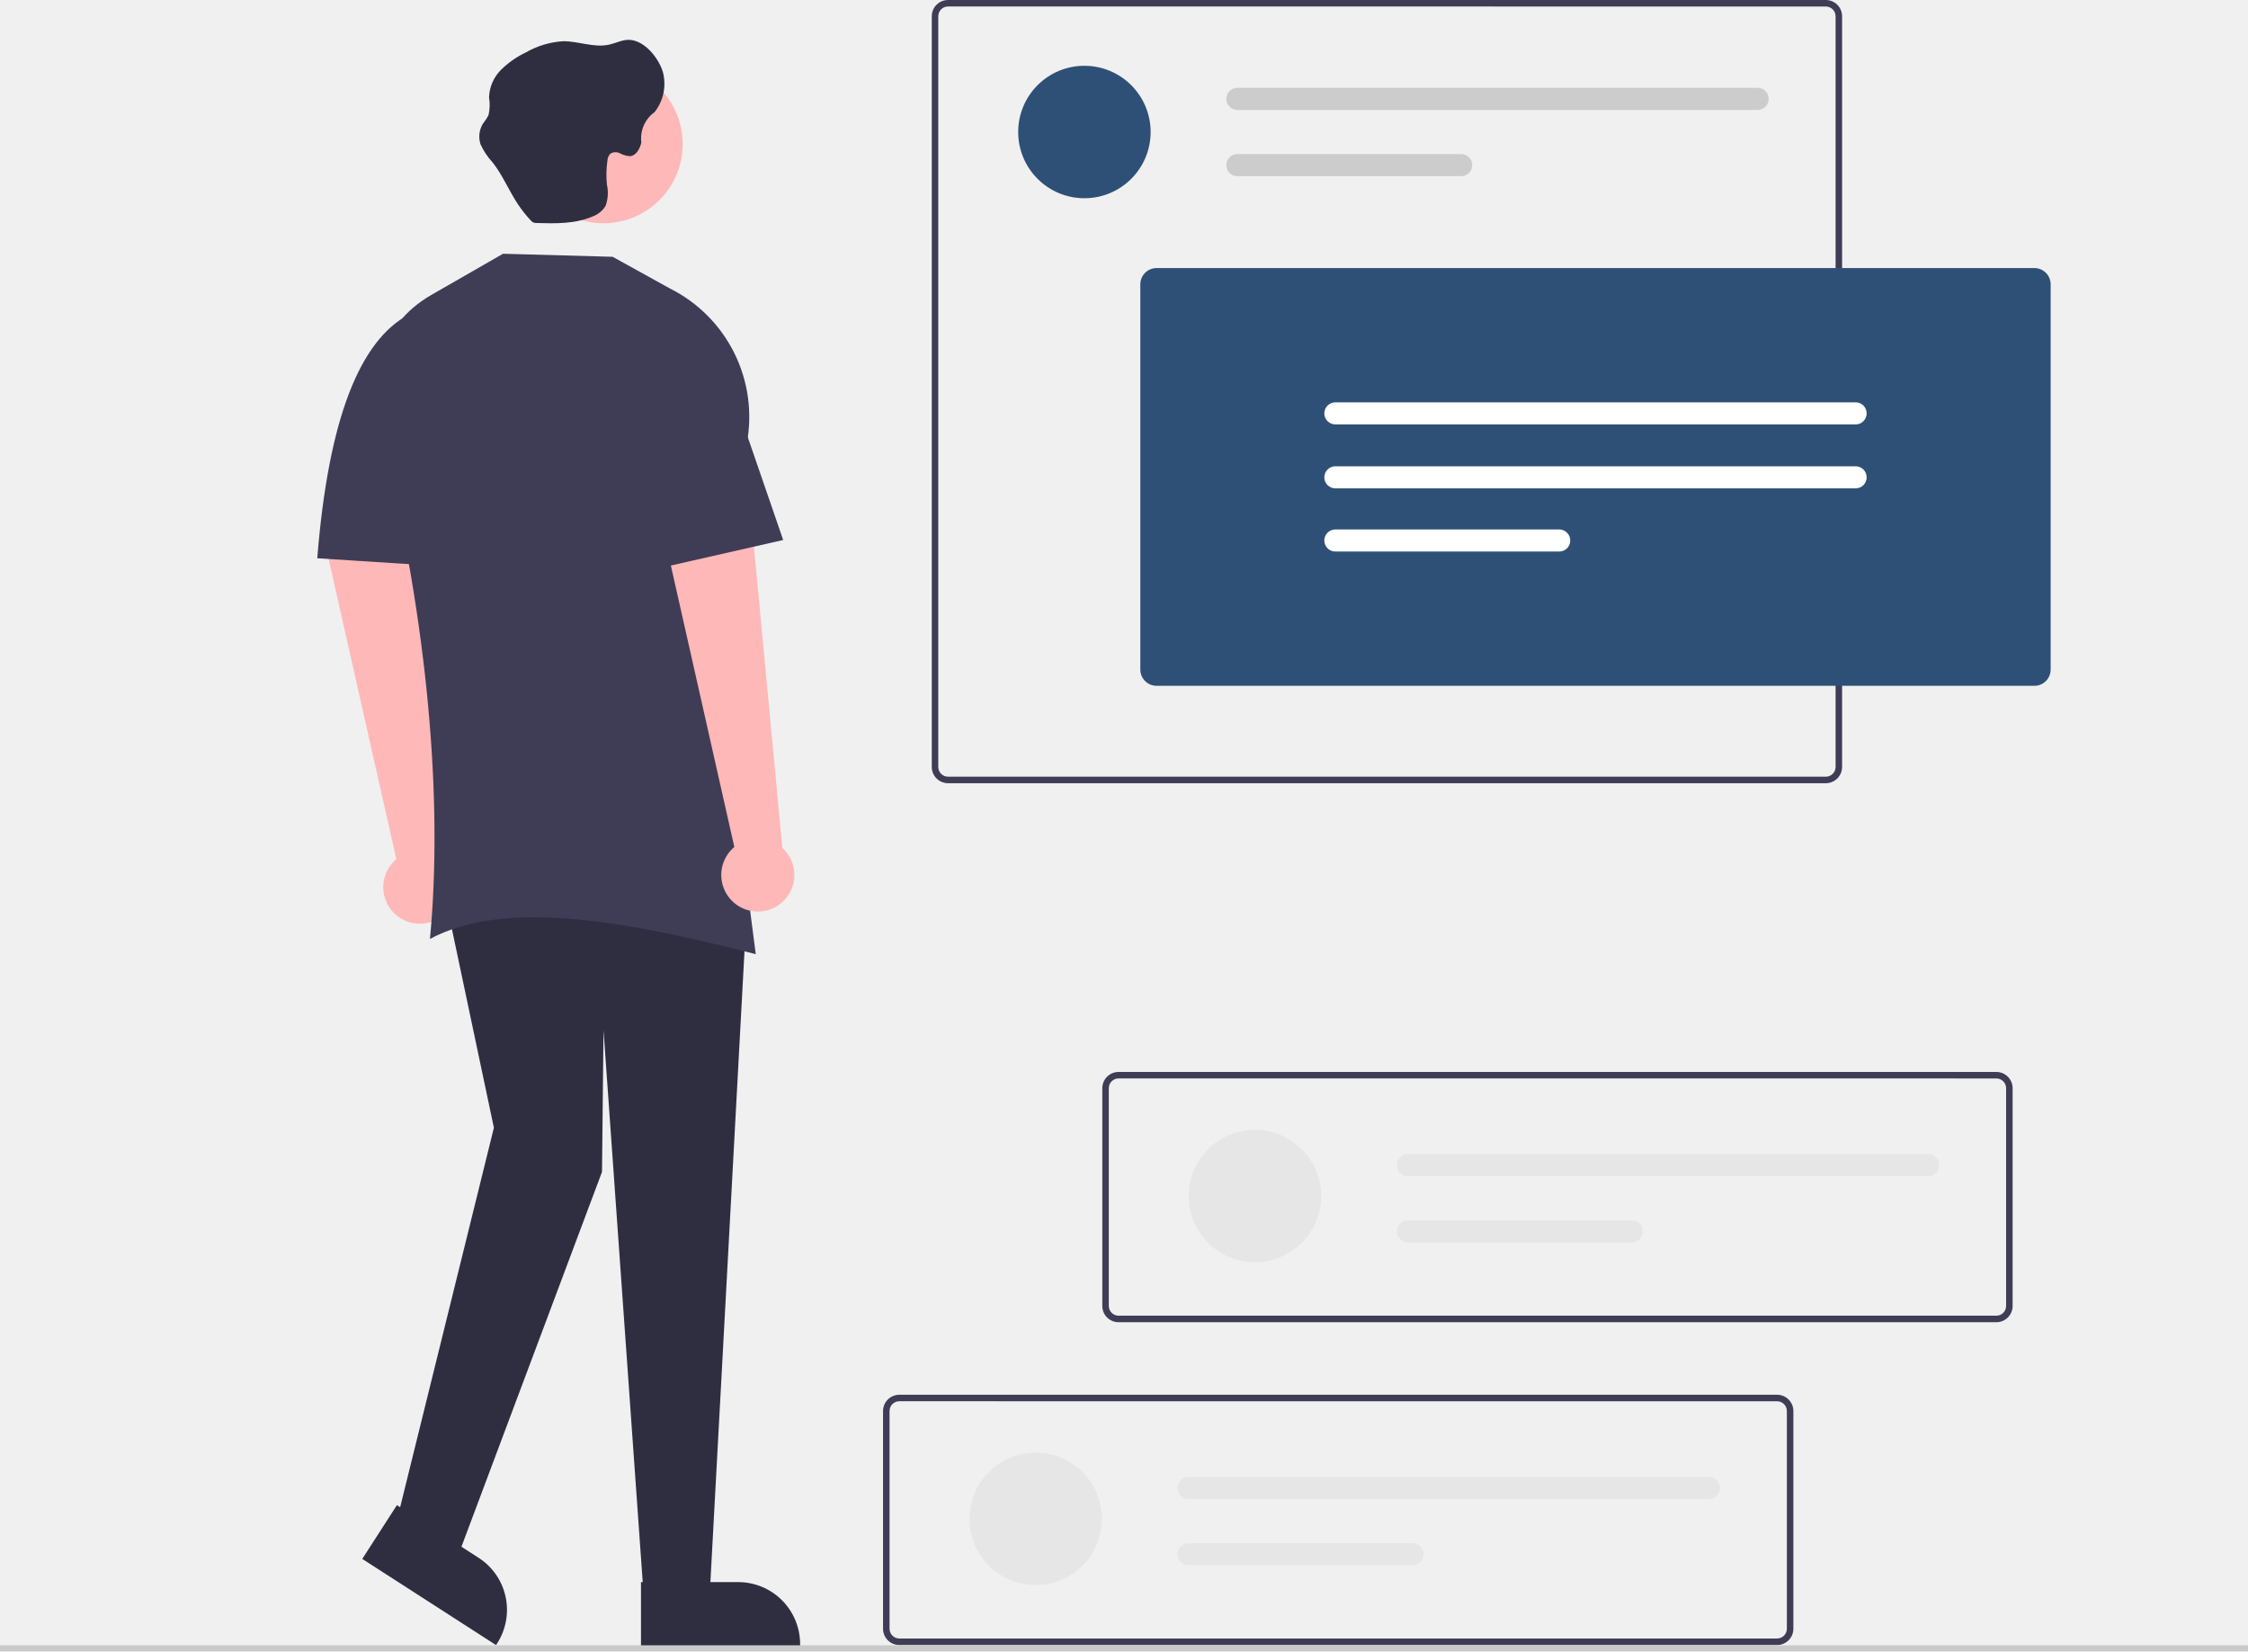
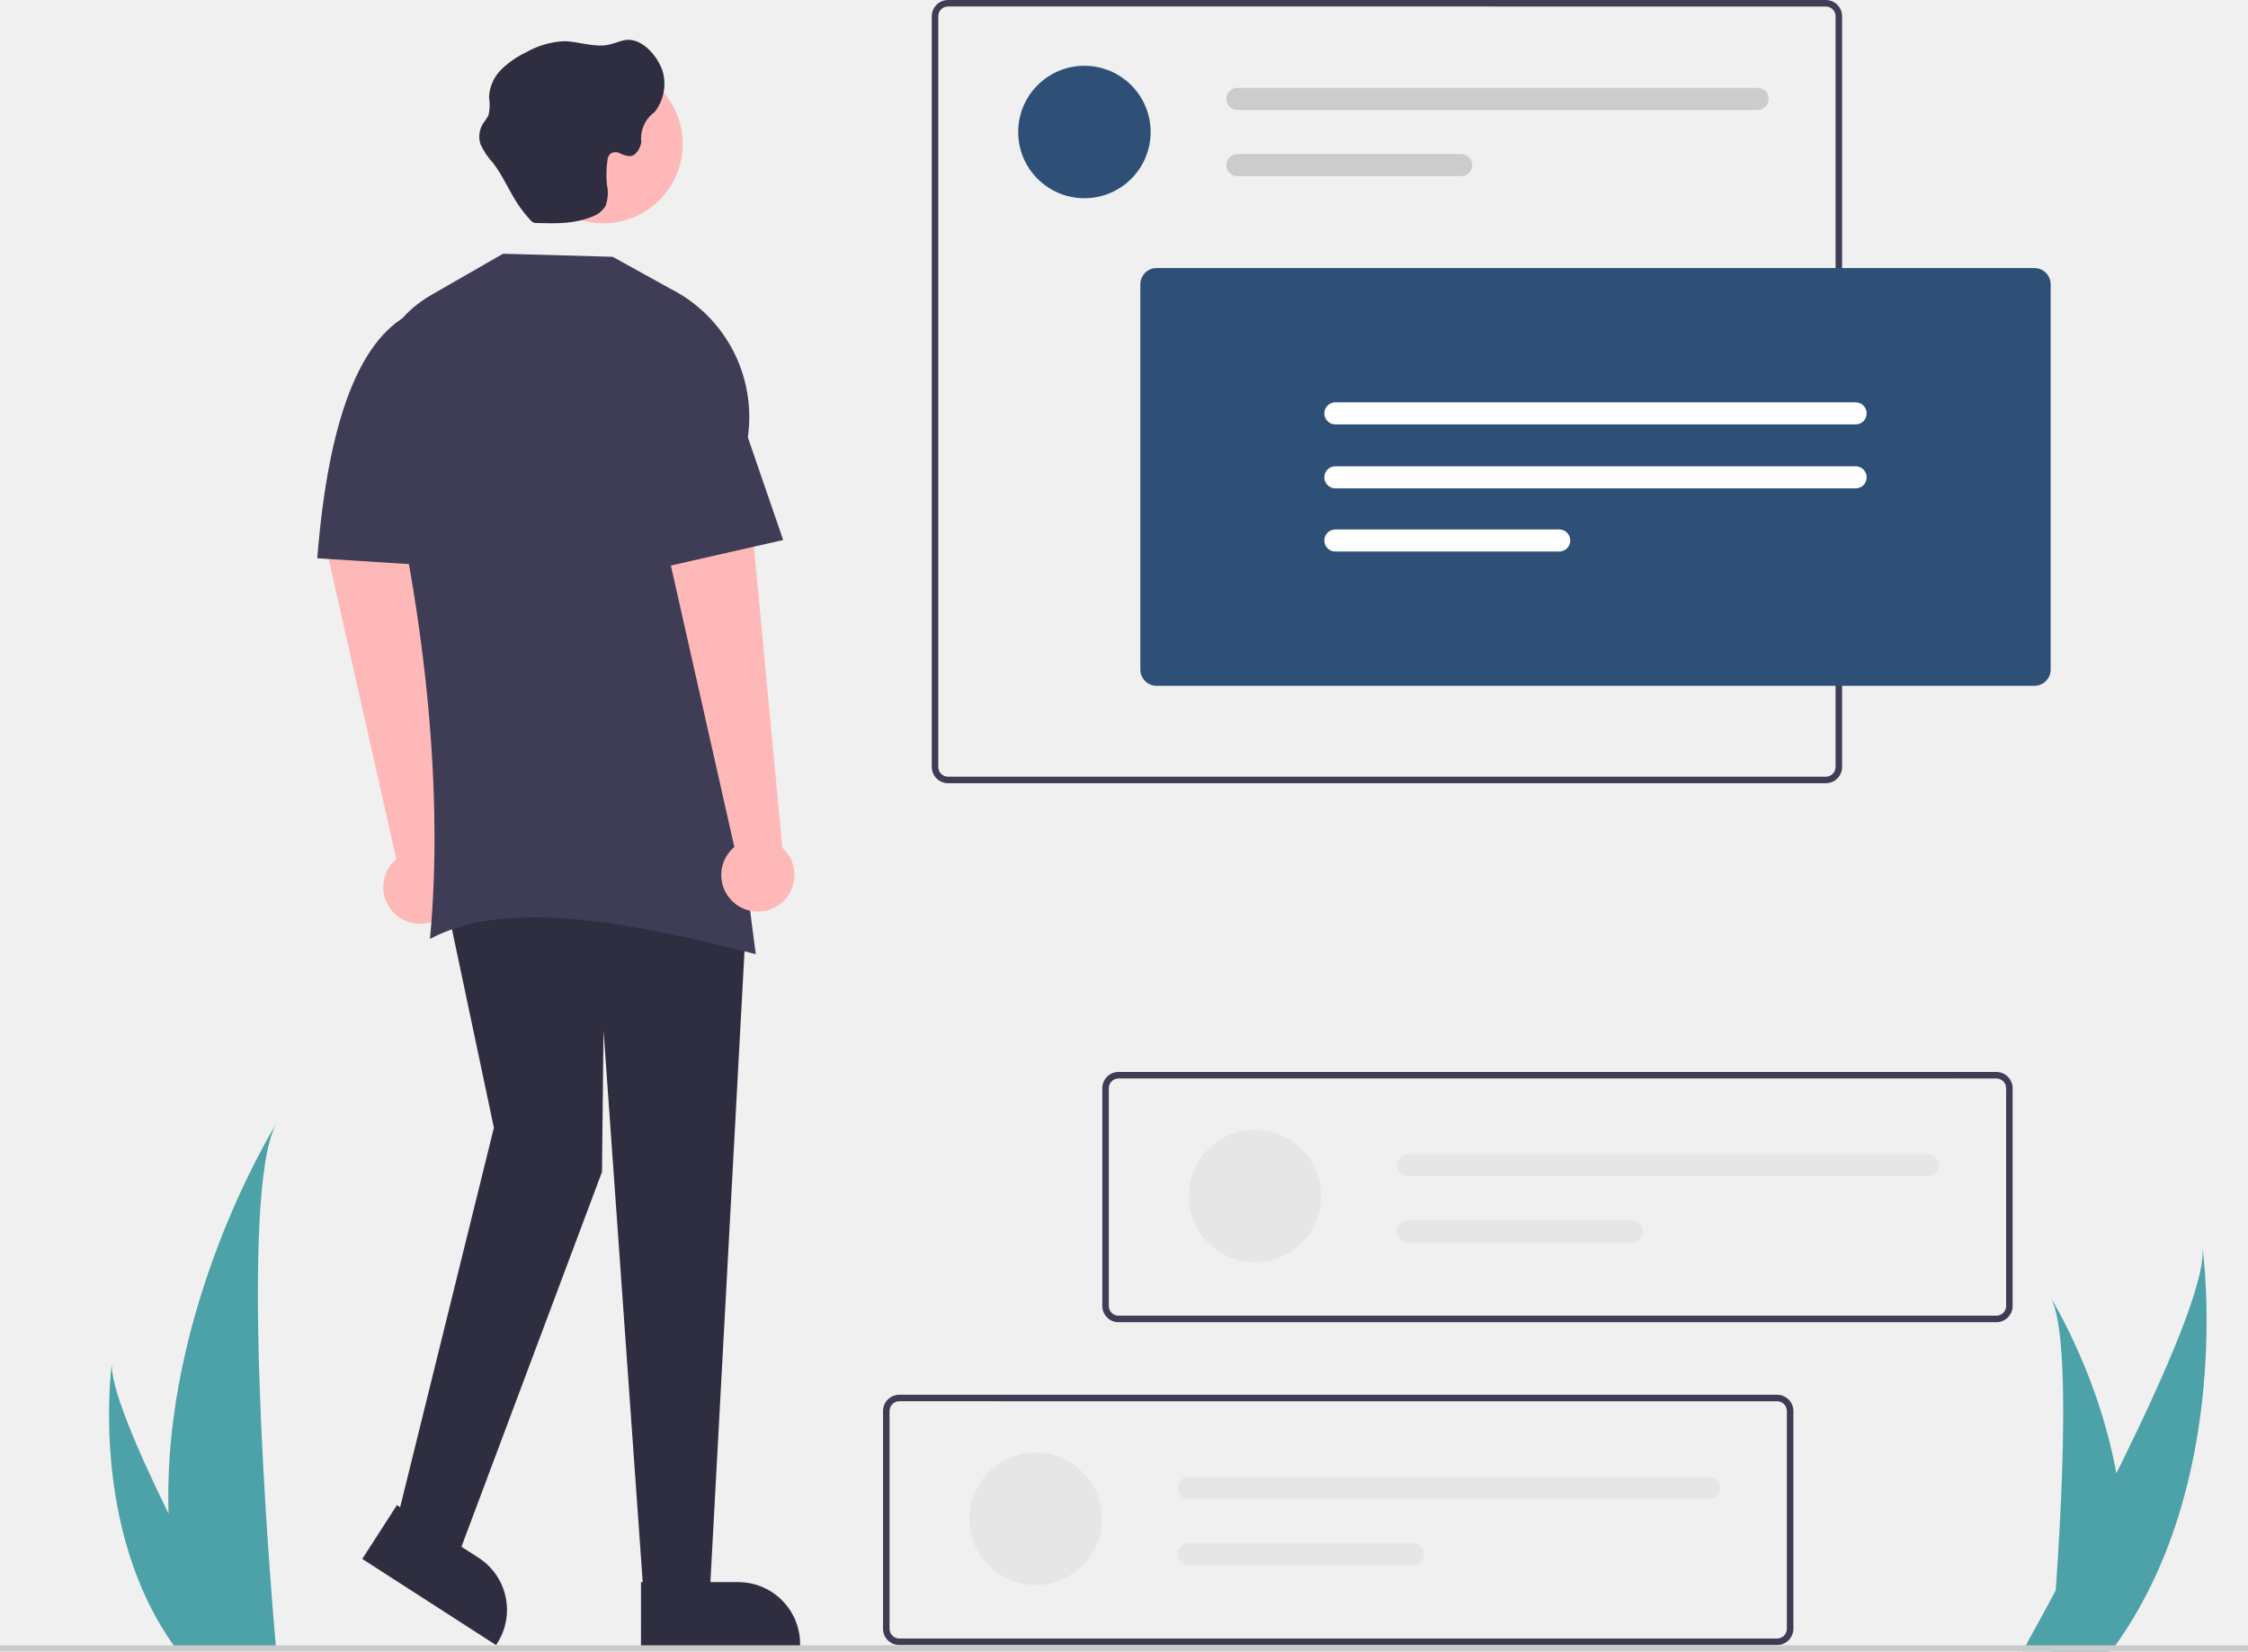
<svg xmlns="http://www.w3.org/2000/svg" width="339" height="249" viewBox="0 0 339 249" fill="none">
  <g clip-path="url(#clip0_13_217)">
    <path d="M67.007 129.682L62.541 82.342L49.224 82.802L59.766 129.55C58.905 130.272 58.286 131.239 57.991 132.322C57.695 133.406 57.738 134.553 58.112 135.612C58.486 136.67 59.175 137.589 60.086 138.246C60.997 138.903 62.087 139.265 63.209 139.286C64.332 139.306 65.434 138.984 66.369 138.361C67.303 137.738 68.025 136.845 68.438 135.801C68.851 134.756 68.935 133.611 68.679 132.518C68.423 131.424 67.84 130.435 67.007 129.682Z" fill="#FFB8B8" />
-     <path d="M320.181 235.196C320.058 239.781 319.29 244.326 317.899 248.696C317.867 248.798 317.834 248.898 317.801 248.999H309.286C309.295 248.907 309.304 248.807 309.313 248.696C309.88 242.17 313.154 202.449 309.24 195.656C309.583 196.208 320.839 214.459 320.181 235.196Z" fill="#F0F0F0" />
-     <path d="M318.814 248.367C318.665 248.579 318.51 248.791 318.351 249H304.994C305.095 248.819 305.212 248.607 305.348 248.367C307.555 244.384 314.087 232.479 320.15 220.133C326.666 206.867 332.644 193.099 332.14 188.115C332.295 189.239 336.802 223.501 318.814 248.367Z" fill="#F0F0F0" />
-     <path d="M25.419 228.242C25.602 235.07 26.746 241.838 28.817 248.347C28.863 248.498 28.914 248.647 28.963 248.798H41.643C41.63 248.663 41.616 248.511 41.603 248.347C40.757 238.628 35.883 179.474 41.711 169.359C41.201 170.179 24.434 197.359 25.419 228.242Z" fill="#F0F0F0" />
-     <path d="M26.37 248.347C26.476 248.498 26.587 248.649 26.7 248.798H36.212C36.14 248.669 36.056 248.518 35.959 248.347C34.388 245.511 29.736 237.032 25.419 228.241C20.781 218.795 16.522 208.99 16.881 205.442C16.77 206.242 13.559 230.64 26.37 248.347Z" fill="#F0F0F0" />
+     <path d="M320.181 235.196C320.058 239.781 319.29 244.326 317.899 248.696C317.867 248.798 317.834 248.898 317.801 248.999H309.286C309.295 248.907 309.304 248.807 309.313 248.696C309.88 242.17 313.154 202.449 309.24 195.656C309.583 196.208 320.839 214.459 320.181 235.196Z" fill="#4DA1A9" />
+     <path d="M318.814 248.367C318.665 248.579 318.51 248.791 318.351 249H304.994C305.095 248.819 305.212 248.607 305.348 248.367C307.555 244.384 314.087 232.479 320.15 220.133C326.666 206.867 332.644 193.099 332.14 188.115C332.295 189.239 336.802 223.501 318.814 248.367Z" fill="#4DA1A9" />
+     <path d="M25.419 228.242C25.602 235.07 26.746 241.838 28.817 248.347C28.863 248.498 28.914 248.647 28.963 248.798H41.643C41.63 248.663 41.616 248.511 41.603 248.347C40.757 238.628 35.883 179.474 41.711 169.359C41.201 170.179 24.434 197.359 25.419 228.242Z" fill="#4DA1A9" />
+     <path d="M26.37 248.347C26.476 248.498 26.587 248.649 26.7 248.798H36.212C36.14 248.669 36.056 248.518 35.959 248.347C34.388 245.511 29.736 237.032 25.419 228.241C20.781 218.795 16.522 208.99 16.881 205.442C16.77 206.242 13.559 230.64 26.37 248.347Z" fill="#4DA1A9" />
    <path d="M301.054 199.372H168.678C168.028 199.371 167.405 199.113 166.946 198.653C166.486 198.194 166.228 197.571 166.227 196.921V164.085C166.228 163.435 166.486 162.812 166.946 162.353C167.405 161.893 168.028 161.635 168.678 161.634H301.054C301.704 161.635 302.327 161.893 302.786 162.353C303.246 162.812 303.504 163.435 303.505 164.085V196.92C303.504 197.57 303.246 198.193 302.786 198.653C302.327 199.112 301.704 199.371 301.054 199.372ZM168.678 162.613C168.288 162.613 167.915 162.769 167.64 163.044C167.364 163.319 167.209 163.693 167.208 164.082V196.917C167.209 197.307 167.364 197.68 167.64 197.955C167.915 198.231 168.288 198.386 168.678 198.386H301.054C301.443 198.386 301.817 198.231 302.092 197.955C302.368 197.68 302.523 197.307 302.523 196.917V164.085C302.523 163.696 302.368 163.322 302.092 163.047C301.817 162.772 301.443 162.617 301.054 162.616L168.678 162.613Z" fill="#3F3D56" />
    <path d="M156.183 239.003C161.698 239.003 166.168 234.532 166.168 229.018C166.168 223.503 161.698 219.032 156.183 219.032C150.668 219.032 146.197 223.503 146.197 229.018C146.197 234.532 150.668 239.003 156.183 239.003Z" fill="#E6E6E6" />
    <path d="M179.245 222.706C178.804 222.706 178.381 222.881 178.069 223.193C177.757 223.505 177.581 223.928 177.581 224.37C177.581 224.811 177.757 225.234 178.069 225.546C178.381 225.858 178.804 226.034 179.245 226.034H257.705C257.923 226.034 258.14 225.992 258.342 225.908C258.544 225.825 258.728 225.703 258.882 225.549C259.037 225.394 259.16 225.211 259.244 225.01C259.328 224.808 259.372 224.592 259.372 224.373C259.373 224.154 259.33 223.938 259.247 223.736C259.164 223.534 259.041 223.35 258.887 223.195C258.733 223.04 258.55 222.918 258.348 222.834C258.146 222.749 257.93 222.706 257.711 222.706H179.245Z" fill="#E6E6E6" />
    <path d="M179.245 232.691C178.804 232.69 178.38 232.865 178.068 233.176C177.755 233.488 177.579 233.91 177.578 234.352C177.577 234.793 177.752 235.217 178.063 235.529C178.374 235.842 178.797 236.018 179.239 236.019H213.007C213.448 236.019 213.871 235.844 214.183 235.532C214.496 235.22 214.671 234.796 214.671 234.355C214.671 233.914 214.496 233.491 214.183 233.178C213.871 232.866 213.448 232.691 213.007 232.691H179.245Z" fill="#E6E6E6" />
    <path d="M189.246 190.329C194.761 190.329 199.232 185.858 199.232 180.344C199.232 174.829 194.761 170.359 189.246 170.359C183.731 170.359 179.26 174.829 179.26 180.344C179.26 185.858 183.731 190.329 189.246 190.329Z" fill="#E6E6E6" />
    <path d="M212.309 174.032C211.867 174.032 211.444 174.207 211.132 174.519C210.82 174.831 210.645 175.254 210.645 175.696C210.645 176.137 210.82 176.56 211.132 176.872C211.444 177.184 211.867 177.36 212.309 177.36H290.768C291.209 177.36 291.633 177.184 291.945 176.872C292.257 176.56 292.432 176.137 292.432 175.696C292.432 175.254 292.257 174.831 291.945 174.519C291.633 174.207 291.209 174.032 290.768 174.032H212.309Z" fill="#E6E6E6" />
    <path d="M212.309 184.017C211.867 184.017 211.444 184.192 211.132 184.504C210.82 184.817 210.645 185.24 210.645 185.681C210.645 186.123 210.82 186.546 211.132 186.858C211.444 187.17 211.867 187.345 212.309 187.345H246.07C246.511 187.345 246.935 187.17 247.247 186.858C247.559 186.546 247.734 186.123 247.734 185.681C247.734 185.24 247.559 184.817 247.247 184.504C246.935 184.192 246.511 184.017 246.07 184.017H212.309Z" fill="#E6E6E6" />
    <path d="M275.338 118.096H142.962C142.312 118.095 141.689 117.836 141.23 117.377C140.77 116.917 140.512 116.294 140.511 115.645V2.451C140.512 1.801 140.77 1.178 141.23 0.719C141.689 0.259 142.312 0.001 142.962 0H275.338C275.988 0.001 276.611 0.259 277.07 0.719C277.53 1.178 277.788 1.801 277.789 2.451V115.644C277.789 116.294 277.53 116.917 277.07 117.377C276.611 117.836 275.988 118.095 275.338 118.095V118.096ZM142.962 0.979C142.573 0.979 142.199 1.134 141.924 1.41C141.649 1.685 141.494 2.058 141.493 2.448V115.644C141.494 116.034 141.649 116.407 141.924 116.682C142.199 116.958 142.573 117.113 142.962 117.114H275.338C275.728 117.113 276.101 116.958 276.376 116.682C276.652 116.407 276.807 116.034 276.807 115.644V2.451C276.807 2.062 276.652 1.688 276.376 1.413C276.101 1.138 275.727 0.983 275.338 0.982L142.962 0.979Z" fill="#3F3D56" />
    <path d="M163.53 29.89C169.045 29.89 173.516 25.419 173.516 19.905C173.516 14.39 169.045 9.92 163.53 9.92C158.015 9.92 153.545 14.39 153.545 19.905C153.545 25.419 158.015 29.89 163.53 29.89Z" fill="#2E5077" />
    <path d="M186.593 13.248C186.151 13.248 185.728 13.423 185.416 13.736C185.104 14.047 184.929 14.471 184.929 14.912C184.929 15.354 185.104 15.777 185.416 16.089C185.728 16.401 186.151 16.576 186.593 16.576H265.052C265.493 16.576 265.917 16.401 266.229 16.089C266.541 15.777 266.716 15.354 266.716 14.912C266.716 14.471 266.541 14.047 266.229 13.736C265.917 13.423 265.493 13.248 265.052 13.248H186.593Z" fill="#CCCCCC" />
    <path d="M186.593 23.233C186.151 23.233 185.728 23.409 185.416 23.721C185.104 24.033 184.929 24.456 184.929 24.898C184.929 25.339 185.104 25.762 185.416 26.074C185.728 26.386 186.151 26.562 186.593 26.562H220.354C220.795 26.562 221.219 26.386 221.531 26.074C221.843 25.762 222.018 25.339 222.018 24.898C222.018 24.456 221.843 24.033 221.531 23.721C221.219 23.409 220.795 23.233 220.354 23.233H186.593Z" fill="#CCCCCC" />
    <path d="M107.084 239.385H96.981L91.011 155.353L90.782 176.705L68.74 235.481L60.014 228.594L74.48 170.047L67.591 137.445H112.594L107.084 239.385Z" fill="#2F2E41" />
    <path d="M91.011 33.669C97.605 33.669 102.951 28.323 102.951 21.73C102.951 15.136 97.605 9.791 91.011 9.791C84.417 9.791 79.072 15.136 79.072 21.73C79.072 28.323 84.417 33.669 91.011 33.669Z" fill="#FFB8B8" />
    <path d="M113.972 143.874C94.466 138.869 76.164 135.496 64.837 141.578C66.82 120.726 64.526 94.107 57.719 66.287C55.508 57.251 57.008 49.108 65.066 44.459L75.858 38.261L92.389 38.72L101.015 43.492C105.233 45.599 108.647 49.025 110.741 53.25C112.834 57.475 113.491 62.267 112.612 66.9C107.977 91.286 110.482 117.605 113.972 143.874Z" fill="#3F3D56" />
    <path d="M69.429 85.557L47.846 84.179C49.532 62.948 54.331 51.342 61.622 47.444L69.429 56.628V85.557Z" fill="#3F3D56" />
    <path d="M306.789 103.411H174.413C173.763 103.411 173.14 103.152 172.68 102.693C172.221 102.233 171.962 101.61 171.961 100.96V42.87C171.962 42.22 172.221 41.597 172.68 41.137C173.14 40.678 173.763 40.419 174.413 40.419H306.789C307.439 40.419 308.062 40.678 308.522 41.137C308.981 41.597 309.24 42.22 309.24 42.87V100.96C309.24 101.61 308.981 102.233 308.522 102.693C308.062 103.152 307.439 103.411 306.789 103.411Z" fill="#2E5077" />
    <path d="M201.371 60.666C200.93 60.666 200.507 60.841 200.194 61.153C199.882 61.465 199.707 61.889 199.707 62.33C199.707 62.772 199.882 63.195 200.194 63.507C200.507 63.819 200.93 63.994 201.371 63.994H279.831C280.272 63.994 280.696 63.819 281.008 63.507C281.32 63.195 281.495 62.772 281.495 62.33C281.495 61.889 281.32 61.465 281.008 61.153C280.696 60.841 280.272 60.666 279.831 60.666H201.371Z" fill="white" />
    <path d="M201.371 70.309C200.93 70.309 200.507 70.484 200.194 70.796C199.882 71.108 199.707 71.532 199.707 71.973C199.707 72.414 199.882 72.838 200.194 73.15C200.507 73.462 200.93 73.637 201.371 73.637H279.831C280.272 73.637 280.696 73.462 281.008 73.15C281.32 72.838 281.495 72.414 281.495 71.973C281.495 71.532 281.32 71.108 281.008 70.796C280.696 70.484 280.272 70.309 279.831 70.309H201.371Z" fill="white" />
    <path d="M201.371 79.835C200.93 79.835 200.507 80.011 200.194 80.323C199.882 80.635 199.707 81.058 199.707 81.499C199.707 81.941 199.882 82.364 200.194 82.676C200.507 82.988 200.93 83.163 201.371 83.163H235.133C235.574 83.163 235.997 82.988 236.309 82.676C236.621 82.364 236.797 81.941 236.797 81.499C236.797 81.058 236.621 80.635 236.309 80.323C235.997 80.011 235.574 79.835 235.133 79.835H201.371Z" fill="white" />
    <path d="M95.082 6.019C93.97 5.903 92.921 6.495 91.827 6.737C89.577 7.23 87.272 6.208 84.958 6.216C82.969 6.33 81.035 6.907 79.31 7.902C77.914 8.561 76.641 9.453 75.544 10.538C74.441 11.641 73.799 13.123 73.748 14.682C73.901 15.575 73.873 16.489 73.667 17.372C73.434 17.816 73.157 18.237 72.84 18.627C72.554 19.087 72.371 19.603 72.305 20.14C72.238 20.677 72.289 21.223 72.455 21.738C72.918 22.76 73.545 23.699 74.311 24.518C75.799 26.428 76.732 28.715 78.068 30.742C78.651 31.621 79.305 32.452 80.023 33.225C80.14 33.362 80.284 33.475 80.444 33.557C80.603 33.612 80.77 33.637 80.938 33.629C83.771 33.709 86.704 33.772 89.313 32.66C90.149 32.37 90.859 31.8 91.322 31.046C91.698 30.012 91.766 28.89 91.519 27.818C91.4 26.624 91.427 25.419 91.6 24.231C91.611 23.83 91.776 23.448 92.059 23.164C92.273 23.031 92.518 22.957 92.77 22.949C93.022 22.941 93.271 22.999 93.493 23.118C93.937 23.352 94.421 23.498 94.919 23.549C95.897 23.549 96.516 22.436 96.713 21.468C96.605 20.598 96.734 19.714 97.086 18.911C97.438 18.108 98 17.414 98.713 16.904C99.385 16.051 99.846 15.052 100.059 13.988C100.273 12.924 100.232 11.825 99.941 10.779C99.297 8.764 97.324 6.244 95.082 6.019Z" fill="#2F2E41" />
    <path d="M267.991 248.046H135.615C134.965 248.045 134.342 247.786 133.882 247.327C133.423 246.867 133.164 246.245 133.163 245.595V212.759C133.164 212.109 133.423 211.486 133.882 211.027C134.342 210.567 134.965 210.309 135.615 210.308H267.991C268.64 210.309 269.263 210.567 269.723 211.027C270.182 211.486 270.441 212.109 270.442 212.759V245.594C270.441 246.244 270.182 246.867 269.723 247.327C269.263 247.786 268.64 248.045 267.991 248.046ZM135.615 211.287C135.225 211.287 134.852 211.442 134.577 211.718C134.301 211.993 134.146 212.366 134.145 212.756V245.591C134.146 245.98 134.301 246.354 134.577 246.629C134.852 246.905 135.225 247.06 135.615 247.06H267.991C268.38 247.06 268.753 246.905 269.029 246.629C269.304 246.354 269.459 245.981 269.46 245.591V212.759C269.459 212.37 269.304 211.996 269.029 211.721C268.753 211.446 268.38 211.291 267.991 211.29L135.615 211.287Z" fill="#3F3D56" />
    <path d="M117.979 127.846L113.513 80.506L100.196 80.965L110.738 127.713C109.878 128.435 109.259 129.403 108.963 130.486C108.668 131.569 108.71 132.717 109.085 133.775C109.459 134.834 110.148 135.753 111.059 136.409C111.97 137.066 113.059 137.429 114.182 137.449C115.305 137.47 116.407 137.147 117.341 136.524C118.276 135.901 118.997 135.008 119.41 133.964C119.823 132.92 119.907 131.774 119.652 130.681C119.396 129.588 118.813 128.599 117.979 127.846Z" fill="#FFB8B8" />
    <path d="M118.105 81.424L97.9 86.016L96.981 52.955L108.461 53.414L118.105 81.424Z" fill="#3F3D56" />
    <path d="M96.661 238.558L111.317 238.557H111.318C113.794 238.557 116.17 239.541 117.921 241.292C119.673 243.044 120.657 245.419 120.657 247.896V248.199L96.662 248.2L96.661 238.558Z" fill="#2F2E41" />
    <path d="M59.853 226.954L72.173 234.891L72.174 234.891C74.256 236.233 75.72 238.346 76.243 240.767C76.767 243.188 76.308 245.718 74.967 247.8L74.802 248.055L54.63 235.061L59.853 226.954Z" fill="#2F2E41" />
    <path d="M339 248.082H0V249H339V248.082Z" fill="#CACACA" />
  </g>
  <defs>
    <clipPath id="clip0_13_217">
      <rect width="339" height="249" fill="white" />
    </clipPath>
  </defs>
</svg>
